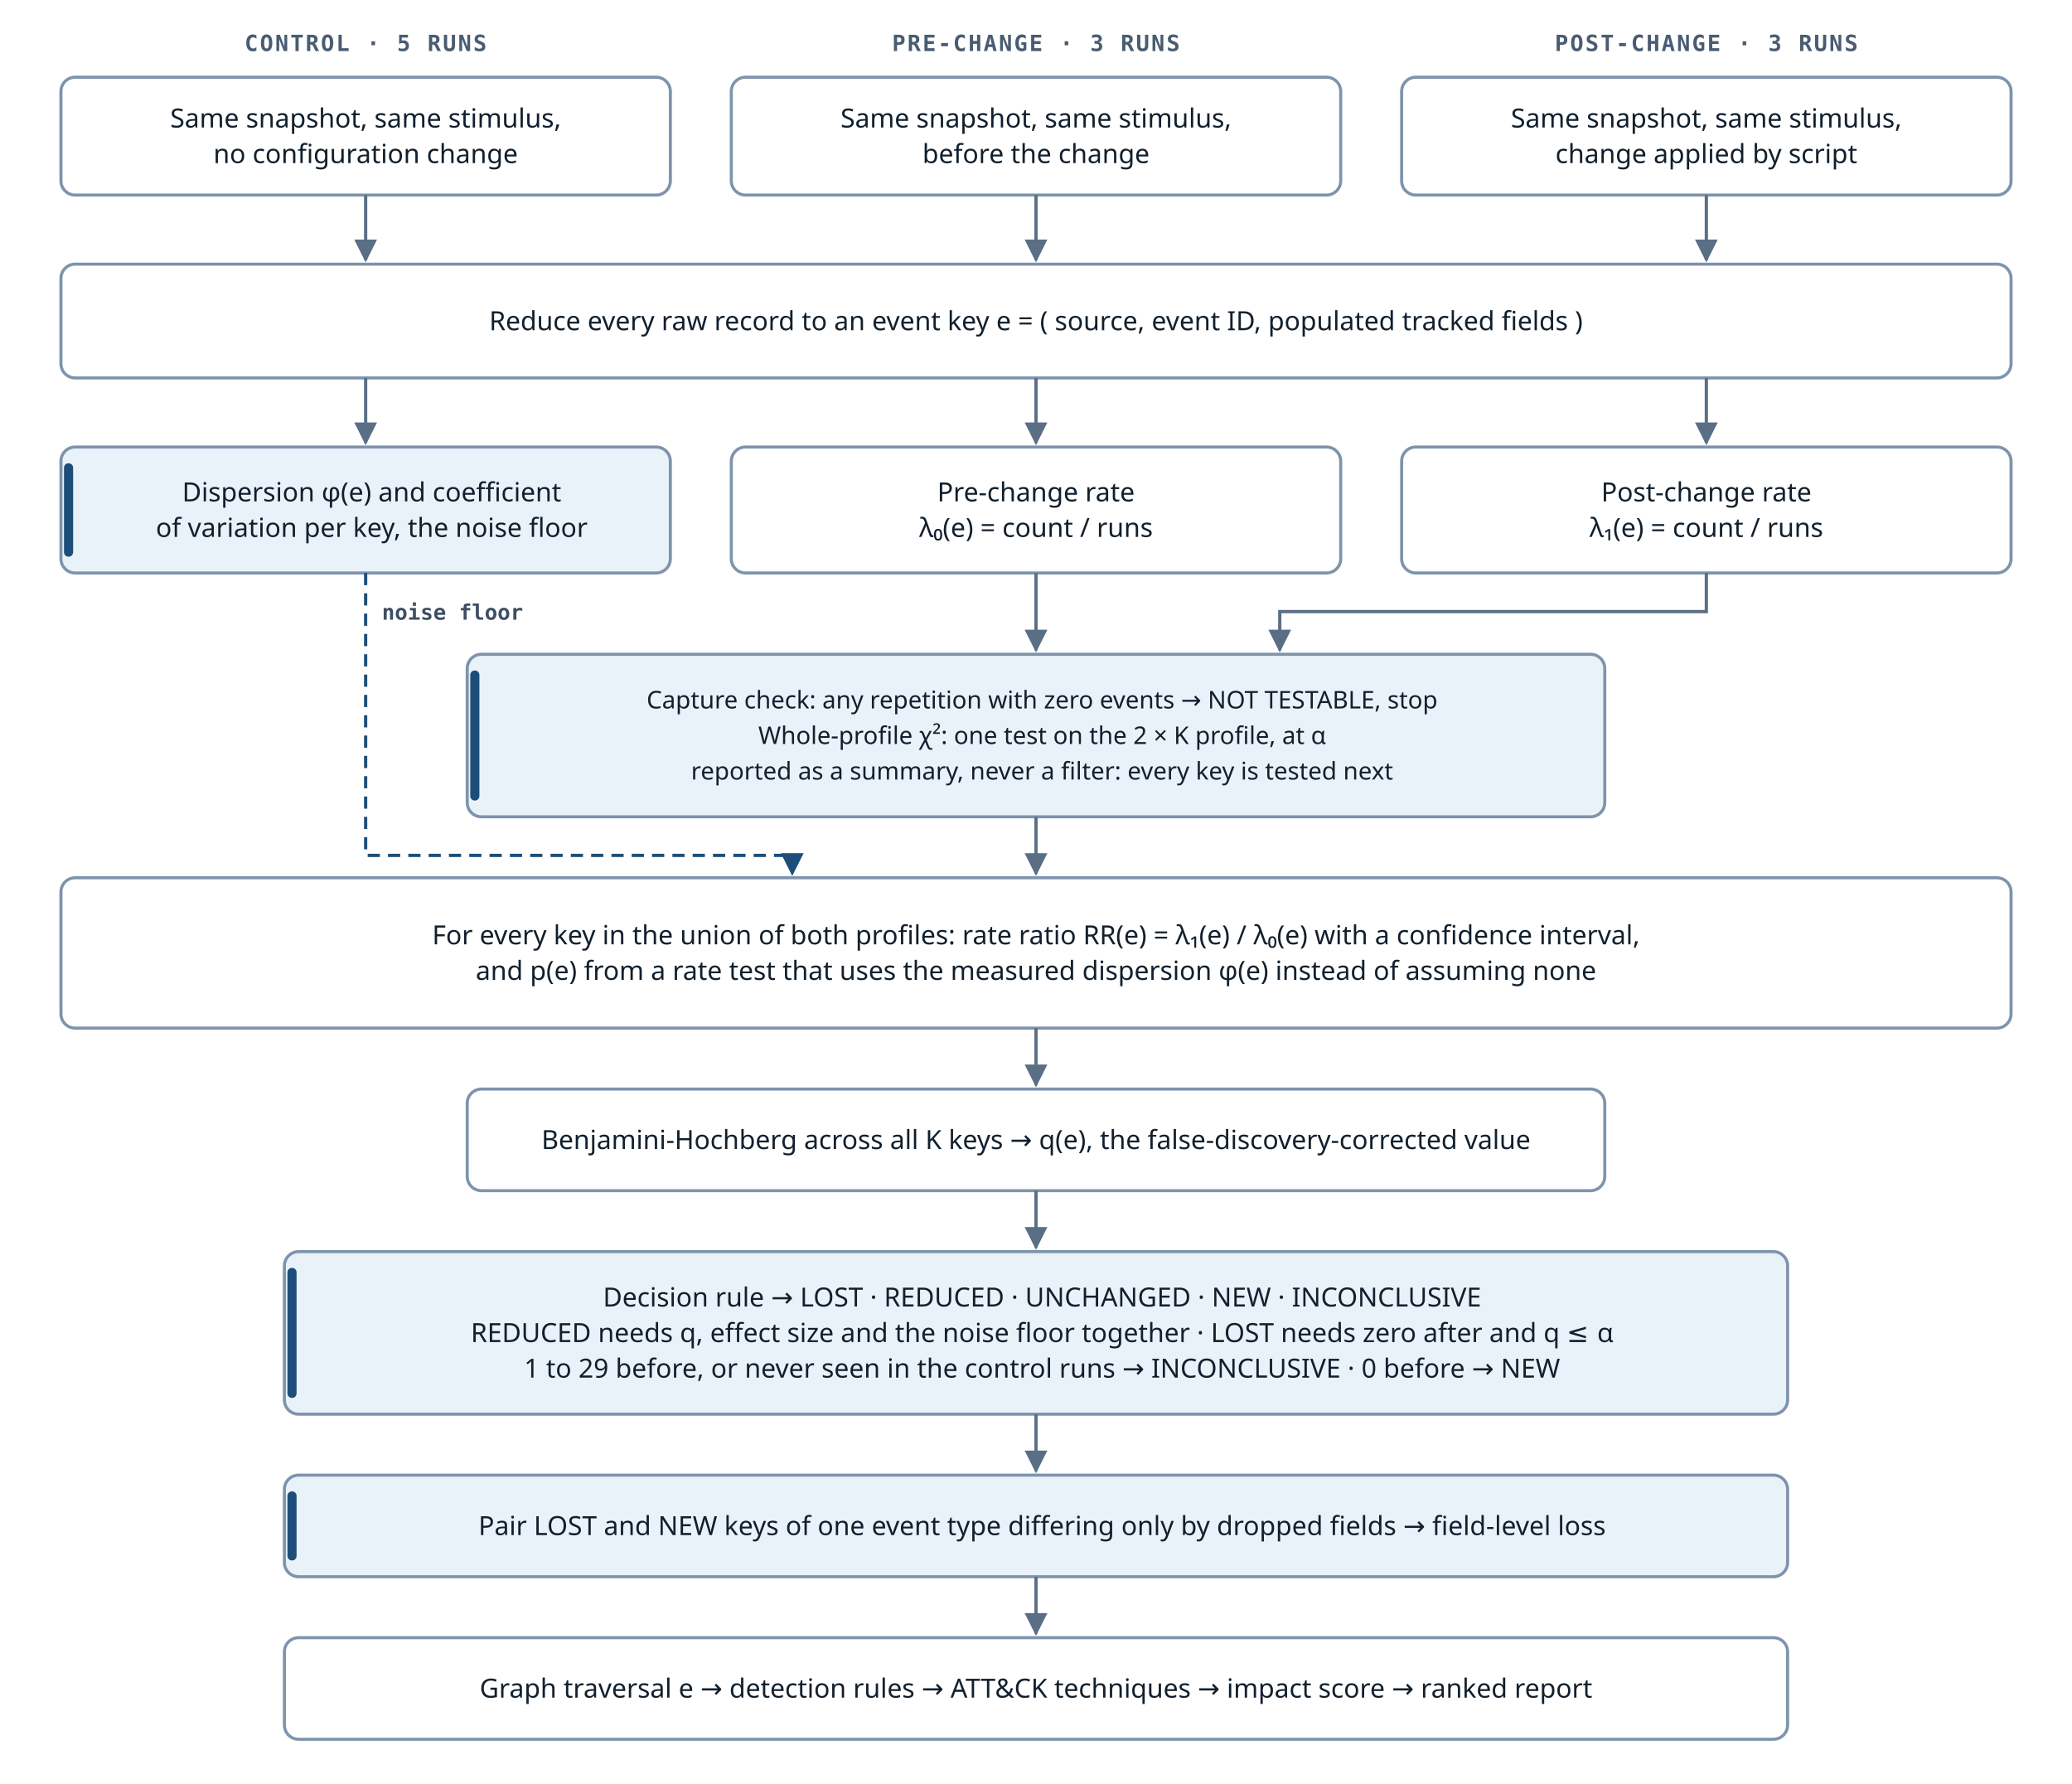
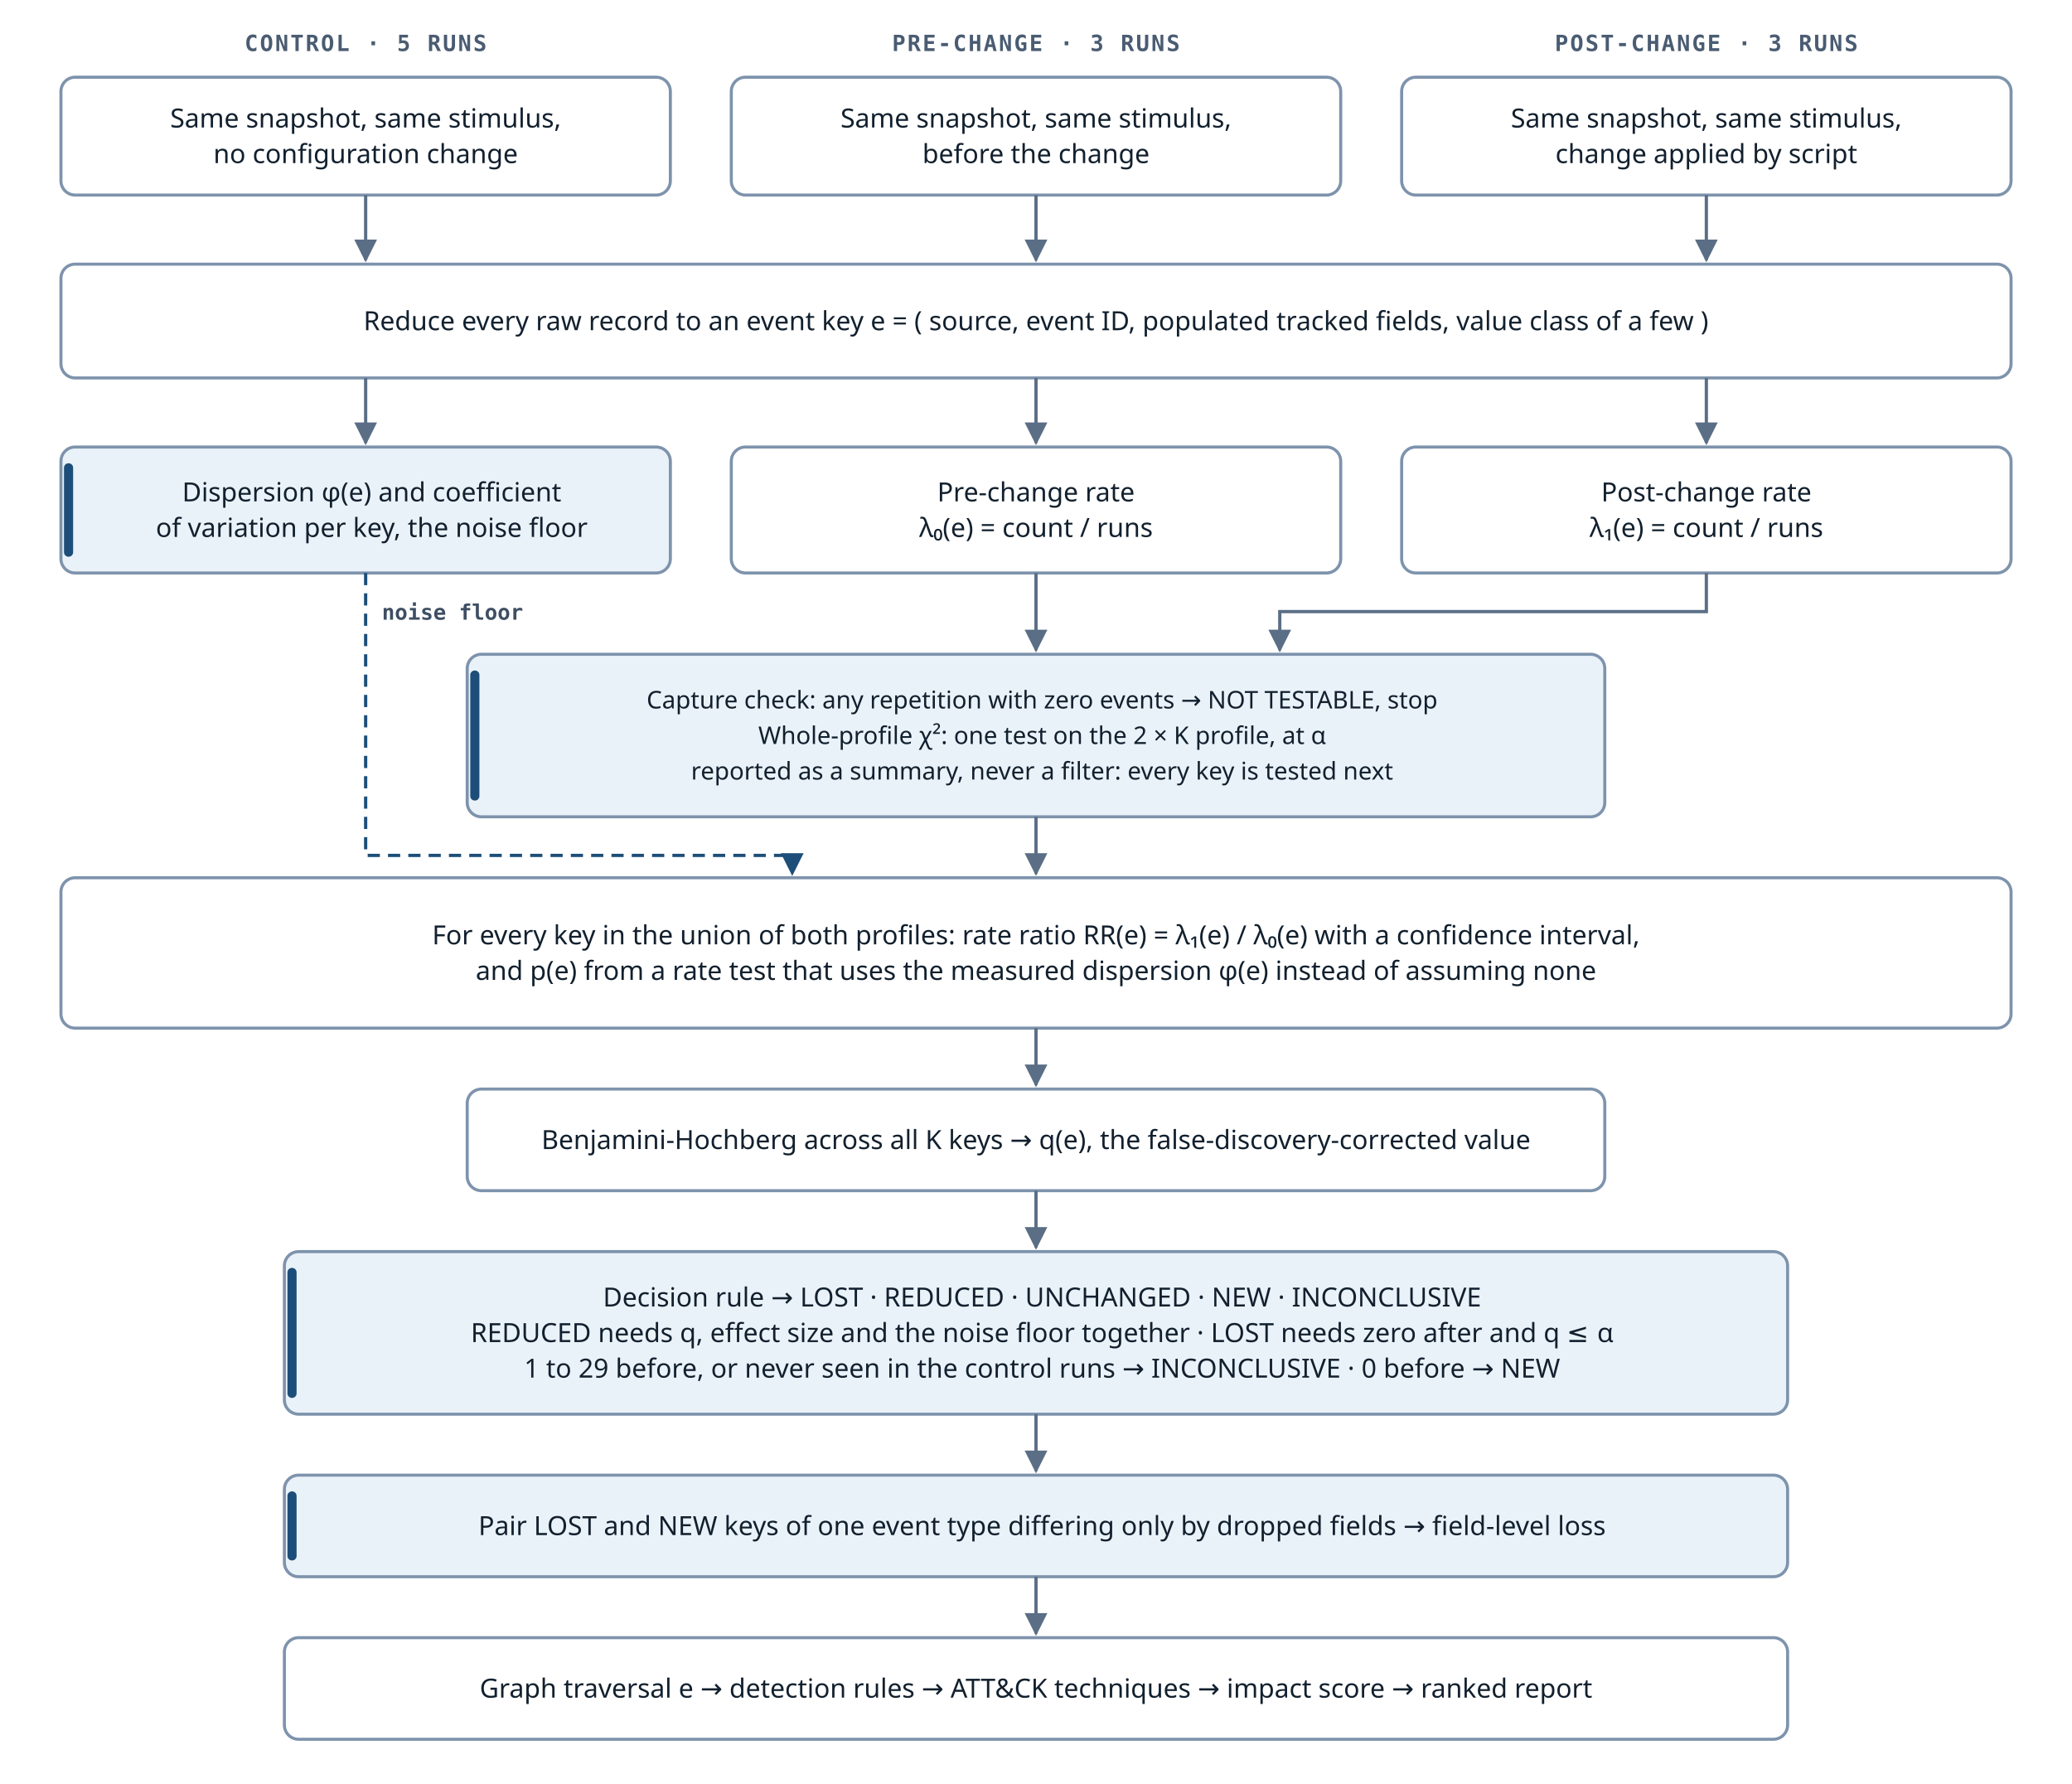
<svg xmlns="http://www.w3.org/2000/svg" width="1020" height="878" viewBox="0 0 1020 878" role="img" aria-label="Three capture streams feed the comparison. Control runs build the noise model; pre-change and post-change runs build the two profiles. One chi-square gate asks whether the profile changed at all, then each event key is tested against the measured noise, corrected for multiple comparisons, classified, paired for field-level loss, and traversed to the detection rules it affects." class="dg">
  <rect x="0" y="0" width="1020" height="878" fill="#FFFFFF" />
  <defs>
    <marker id="ar" viewBox="0 0 10 10" refX="9" refY="5" markerWidth="7" markerHeight="7" orient="auto-start-reverse">
      <path d="M0,0 L10,5 L0,10 z" fill="#5A6E86" />
    </marker>
    <marker id="ard" viewBox="0 0 10 10" refX="9" refY="5" markerWidth="7" markerHeight="7" orient="auto-start-reverse">
      <path d="M0,0 L10,5 L0,10 z" fill="#1D4E79" />
    </marker>
  </defs>
  <text x="180.0" y="22" font-size="11" font-weight="600" text-anchor="middle" fill="#4A5C72" font-family="'IBM Plex Mono', ui-monospace, monospace" letter-spacing="0.08em" dominant-baseline="middle">CONTROL  ·  5 RUNS</text>
  <rect x="30.0" y="38" width="300.0" height="58" rx="7" fill="#FFFFFF" stroke="#7E93AC" stroke-width="1.5" />
  <text x="180.0" y="58.25" font-size="13" font-weight="400" text-anchor="middle" fill="#12202E" font-family="'IBM Plex Sans', ui-sans-serif, system-ui, sans-serif" dominant-baseline="middle">Same snapshot, same stimulus,</text>
  <text x="180.0" y="75.75" font-size="13" font-weight="400" text-anchor="middle" fill="#12202E" font-family="'IBM Plex Sans', ui-sans-serif, system-ui, sans-serif" dominant-baseline="middle">no configuration change</text>
  <path d="M180.0 96.0 V128.0" fill="none" stroke="#5A6E86" stroke-width="1.6" marker-end="url(#ar)" />
  <text x="510.0" y="22" font-size="11" font-weight="600" text-anchor="middle" fill="#4A5C72" font-family="'IBM Plex Mono', ui-monospace, monospace" letter-spacing="0.08em" dominant-baseline="middle">PRE-CHANGE  ·  3 RUNS</text>
  <rect x="360.0" y="38" width="300.0" height="58" rx="7" fill="#FFFFFF" stroke="#7E93AC" stroke-width="1.5" />
  <text x="510.0" y="58.25" font-size="13" font-weight="400" text-anchor="middle" fill="#12202E" font-family="'IBM Plex Sans', ui-sans-serif, system-ui, sans-serif" dominant-baseline="middle">Same snapshot, same stimulus,</text>
  <text x="510.0" y="75.75" font-size="13" font-weight="400" text-anchor="middle" fill="#12202E" font-family="'IBM Plex Sans', ui-sans-serif, system-ui, sans-serif" dominant-baseline="middle">before the change</text>
  <path d="M510.0 96.0 V128.0" fill="none" stroke="#5A6E86" stroke-width="1.6" marker-end="url(#ar)" />
  <text x="840.0" y="22" font-size="11" font-weight="600" text-anchor="middle" fill="#4A5C72" font-family="'IBM Plex Mono', ui-monospace, monospace" letter-spacing="0.08em" dominant-baseline="middle">POST-CHANGE  ·  3 RUNS</text>
  <rect x="690.0" y="38" width="300.0" height="58" rx="7" fill="#FFFFFF" stroke="#7E93AC" stroke-width="1.5" />
  <text x="840.0" y="58.25" font-size="13" font-weight="400" text-anchor="middle" fill="#12202E" font-family="'IBM Plex Sans', ui-sans-serif, system-ui, sans-serif" dominant-baseline="middle">Same snapshot, same stimulus,</text>
  <text x="840.0" y="75.75" font-size="13" font-weight="400" text-anchor="middle" fill="#12202E" font-family="'IBM Plex Sans', ui-sans-serif, system-ui, sans-serif" dominant-baseline="middle">change applied by script</text>
  <path d="M840.0 96.0 V128.0" fill="none" stroke="#5A6E86" stroke-width="1.6" marker-end="url(#ar)" />
  <rect x="30" y="130" width="960" height="56" rx="7" fill="#FFFFFF" stroke="#7E93AC" stroke-width="1.5" />
-   <text x="510.0" y="158.0" font-size="13" font-weight="400" text-anchor="middle" fill="#12202E" font-family="'IBM Plex Sans', ui-sans-serif, system-ui, sans-serif" dominant-baseline="middle">Reduce every raw record to an event key    e = ( source, event ID, populated tracked fields )</text>
+   <text x="510.0" y="158.0" font-size="13" font-weight="400" text-anchor="middle" fill="#12202E" font-family="'IBM Plex Sans', ui-sans-serif, system-ui, sans-serif" dominant-baseline="middle">Reduce every raw record to an event key    e = ( source, event ID, populated tracked fields, value class of a few )</text>
  <path d="M180.0 186.0 V218.0" fill="none" stroke="#5A6E86" stroke-width="1.6" marker-end="url(#ar)" />
  <path d="M510.0 186.0 V218.0" fill="none" stroke="#5A6E86" stroke-width="1.6" marker-end="url(#ar)" />
  <path d="M840.0 186.0 V218.0" fill="none" stroke="#5A6E86" stroke-width="1.6" marker-end="url(#ar)" />
  <rect x="30" y="220" width="300.0" height="62" rx="7" fill="#EAF2F9" stroke="#7E93AC" stroke-width="1.5" />
  <rect x="31.5" y="228" width="4.5" height="46" rx="2.2" fill="#1D4E79" />
  <text x="183.0" y="242.25" font-size="13" font-weight="400" text-anchor="middle" fill="#12202E" font-family="'IBM Plex Sans', ui-sans-serif, system-ui, sans-serif" dominant-baseline="middle">Dispersion φ(e) and coefficient</text>
  <text x="183.0" y="259.75" font-size="13" font-weight="400" text-anchor="middle" fill="#12202E" font-family="'IBM Plex Sans', ui-sans-serif, system-ui, sans-serif" dominant-baseline="middle">of variation per key, the noise floor</text>
  <rect x="360" y="220" width="300.0" height="62" rx="7" fill="#FFFFFF" stroke="#7E93AC" stroke-width="1.5" />
  <text x="510.0" y="242.25" font-size="13" font-weight="400" text-anchor="middle" fill="#12202E" font-family="'IBM Plex Sans', ui-sans-serif, system-ui, sans-serif" dominant-baseline="middle">Pre-change rate</text>
  <text x="510.0" y="259.75" font-size="13" font-weight="400" text-anchor="middle" fill="#12202E" font-family="'IBM Plex Sans', ui-sans-serif, system-ui, sans-serif" dominant-baseline="middle">λ₀(e)  =  count / runs</text>
  <rect x="690" y="220" width="300.0" height="62" rx="7" fill="#FFFFFF" stroke="#7E93AC" stroke-width="1.5" />
  <text x="840.0" y="242.25" font-size="13" font-weight="400" text-anchor="middle" fill="#12202E" font-family="'IBM Plex Sans', ui-sans-serif, system-ui, sans-serif" dominant-baseline="middle">Post-change rate</text>
  <text x="840.0" y="259.75" font-size="13" font-weight="400" text-anchor="middle" fill="#12202E" font-family="'IBM Plex Sans', ui-sans-serif, system-ui, sans-serif" dominant-baseline="middle">λ₁(e)  =  count / runs</text>
  <path d="M510.0 282.0 V320.0" fill="none" stroke="#5A6E86" stroke-width="1.6" marker-end="url(#ar)" />
  <path d="M840.0 282.0 V301.0 H630.0 V320.0" fill="none" stroke="#5A6E86" stroke-width="1.6" marker-end="url(#ar)" />
  <rect x="230" y="322" width="560" height="80" rx="7" fill="#EAF2F9" stroke="#7E93AC" stroke-width="1.5" />
  <rect x="231.5" y="330" width="4.5" height="64" rx="2.2" fill="#1D4E79" />
  <text x="513.0" y="344.5" font-size="12" font-weight="400" text-anchor="middle" fill="#12202E" font-family="'IBM Plex Sans', ui-sans-serif, system-ui, sans-serif" dominant-baseline="middle">Capture check:  any repetition with zero events  →  NOT TESTABLE, stop</text>
  <text x="513.0" y="362.0" font-size="12" font-weight="400" text-anchor="middle" fill="#12202E" font-family="'IBM Plex Sans', ui-sans-serif, system-ui, sans-serif" dominant-baseline="middle">Whole-profile χ²:  one test on the 2 × K profile, at α</text>
  <text x="513.0" y="379.5" font-size="12" font-weight="400" text-anchor="middle" fill="#12202E" font-family="'IBM Plex Sans', ui-sans-serif, system-ui, sans-serif" dominant-baseline="middle">reported as a summary, never a filter: every key is tested next</text>
  <path d="M510.0 402.0 V430.0" fill="none" stroke="#5A6E86" stroke-width="1.6" marker-end="url(#ar)" />
  <path d="M180.0 282.0 V421.0 H390.0 V430.0" fill="none" stroke="#1D4E79" stroke-width="1.6" stroke-dasharray="6 4" marker-end="url(#ard)" />
  <rect x="181" y="294" width="56.9" height="16" rx="3" fill="#FFFFFF" />
  <text x="188" y="302" font-size="10.5" font-weight="600" text-anchor="start" fill="#3E4E63" font-family="'IBM Plex Mono', ui-monospace, monospace" dominant-baseline="middle">noise floor</text>
  <rect x="30" y="432" width="960" height="74" rx="7" fill="#FFFFFF" stroke="#7E93AC" stroke-width="1.5" />
  <text x="510.0" y="460.25" font-size="13" font-weight="400" text-anchor="middle" fill="#12202E" font-family="'IBM Plex Sans', ui-sans-serif, system-ui, sans-serif" dominant-baseline="middle">For every key in the union of both profiles:    rate ratio  RR(e) = λ₁(e) / λ₀(e)  with a confidence interval,</text>
  <text x="510.0" y="477.75" font-size="13" font-weight="400" text-anchor="middle" fill="#12202E" font-family="'IBM Plex Sans', ui-sans-serif, system-ui, sans-serif" dominant-baseline="middle">and  p(e)  from a rate test that uses the measured dispersion φ(e) instead of assuming none</text>
  <path d="M510.0 506.0 V534.0" fill="none" stroke="#5A6E86" stroke-width="1.6" marker-end="url(#ar)" />
  <rect x="230" y="536" width="560" height="50" rx="7" fill="#FFFFFF" stroke="#7E93AC" stroke-width="1.5" />
  <text x="510.0" y="561.0" font-size="13" font-weight="400" text-anchor="middle" fill="#12202E" font-family="'IBM Plex Sans', ui-sans-serif, system-ui, sans-serif" dominant-baseline="middle">Benjamini-Hochberg across all K keys  →  q(e), the false-discovery-corrected value</text>
  <path d="M510.0 586.0 V614.0" fill="none" stroke="#5A6E86" stroke-width="1.6" marker-end="url(#ar)" />
  <rect x="140" y="616" width="740" height="80" rx="7" fill="#EAF2F9" stroke="#7E93AC" stroke-width="1.5" />
  <rect x="141.5" y="624" width="4.5" height="64" rx="2.2" fill="#1D4E79" />
  <text x="513.0" y="638.5" font-size="13" font-weight="400" text-anchor="middle" fill="#12202E" font-family="'IBM Plex Sans', ui-sans-serif, system-ui, sans-serif" dominant-baseline="middle">Decision rule  →  LOST  ·  REDUCED  ·  UNCHANGED  ·  NEW  ·  INCONCLUSIVE</text>
  <text x="513.0" y="656.0" font-size="13" font-weight="400" text-anchor="middle" fill="#12202E" font-family="'IBM Plex Sans', ui-sans-serif, system-ui, sans-serif" dominant-baseline="middle">REDUCED needs q, effect size and the noise floor together   ·   LOST needs zero after and q ≤ α</text>
  <text x="513.0" y="673.5" font-size="13" font-weight="400" text-anchor="middle" fill="#12202E" font-family="'IBM Plex Sans', ui-sans-serif, system-ui, sans-serif" dominant-baseline="middle">1 to 29 before, or never seen in the control runs  →  INCONCLUSIVE   ·   0 before  →  NEW</text>
  <path d="M510.0 696.0 V724.0" fill="none" stroke="#5A6E86" stroke-width="1.6" marker-end="url(#ar)" />
  <rect x="140" y="726" width="740" height="50" rx="7" fill="#EAF2F9" stroke="#7E93AC" stroke-width="1.5" />
  <rect x="141.5" y="734" width="4.5" height="34" rx="2.2" fill="#1D4E79" />
  <text x="513.0" y="751.0" font-size="13" font-weight="400" text-anchor="middle" fill="#12202E" font-family="'IBM Plex Sans', ui-sans-serif, system-ui, sans-serif" dominant-baseline="middle">Pair LOST and NEW keys of one event type differing only by dropped fields  →  field-level loss</text>
  <path d="M510.0 776.0 V804.0" fill="none" stroke="#5A6E86" stroke-width="1.6" marker-end="url(#ar)" />
  <rect x="140" y="806" width="740" height="50" rx="7" fill="#FFFFFF" stroke="#7E93AC" stroke-width="1.5" />
  <text x="510.0" y="831.0" font-size="13" font-weight="400" text-anchor="middle" fill="#12202E" font-family="'IBM Plex Sans', ui-sans-serif, system-ui, sans-serif" dominant-baseline="middle">Graph traversal  e → detection rules → ATT&amp;CK techniques  →  impact score  →  ranked report</text>
</svg>
